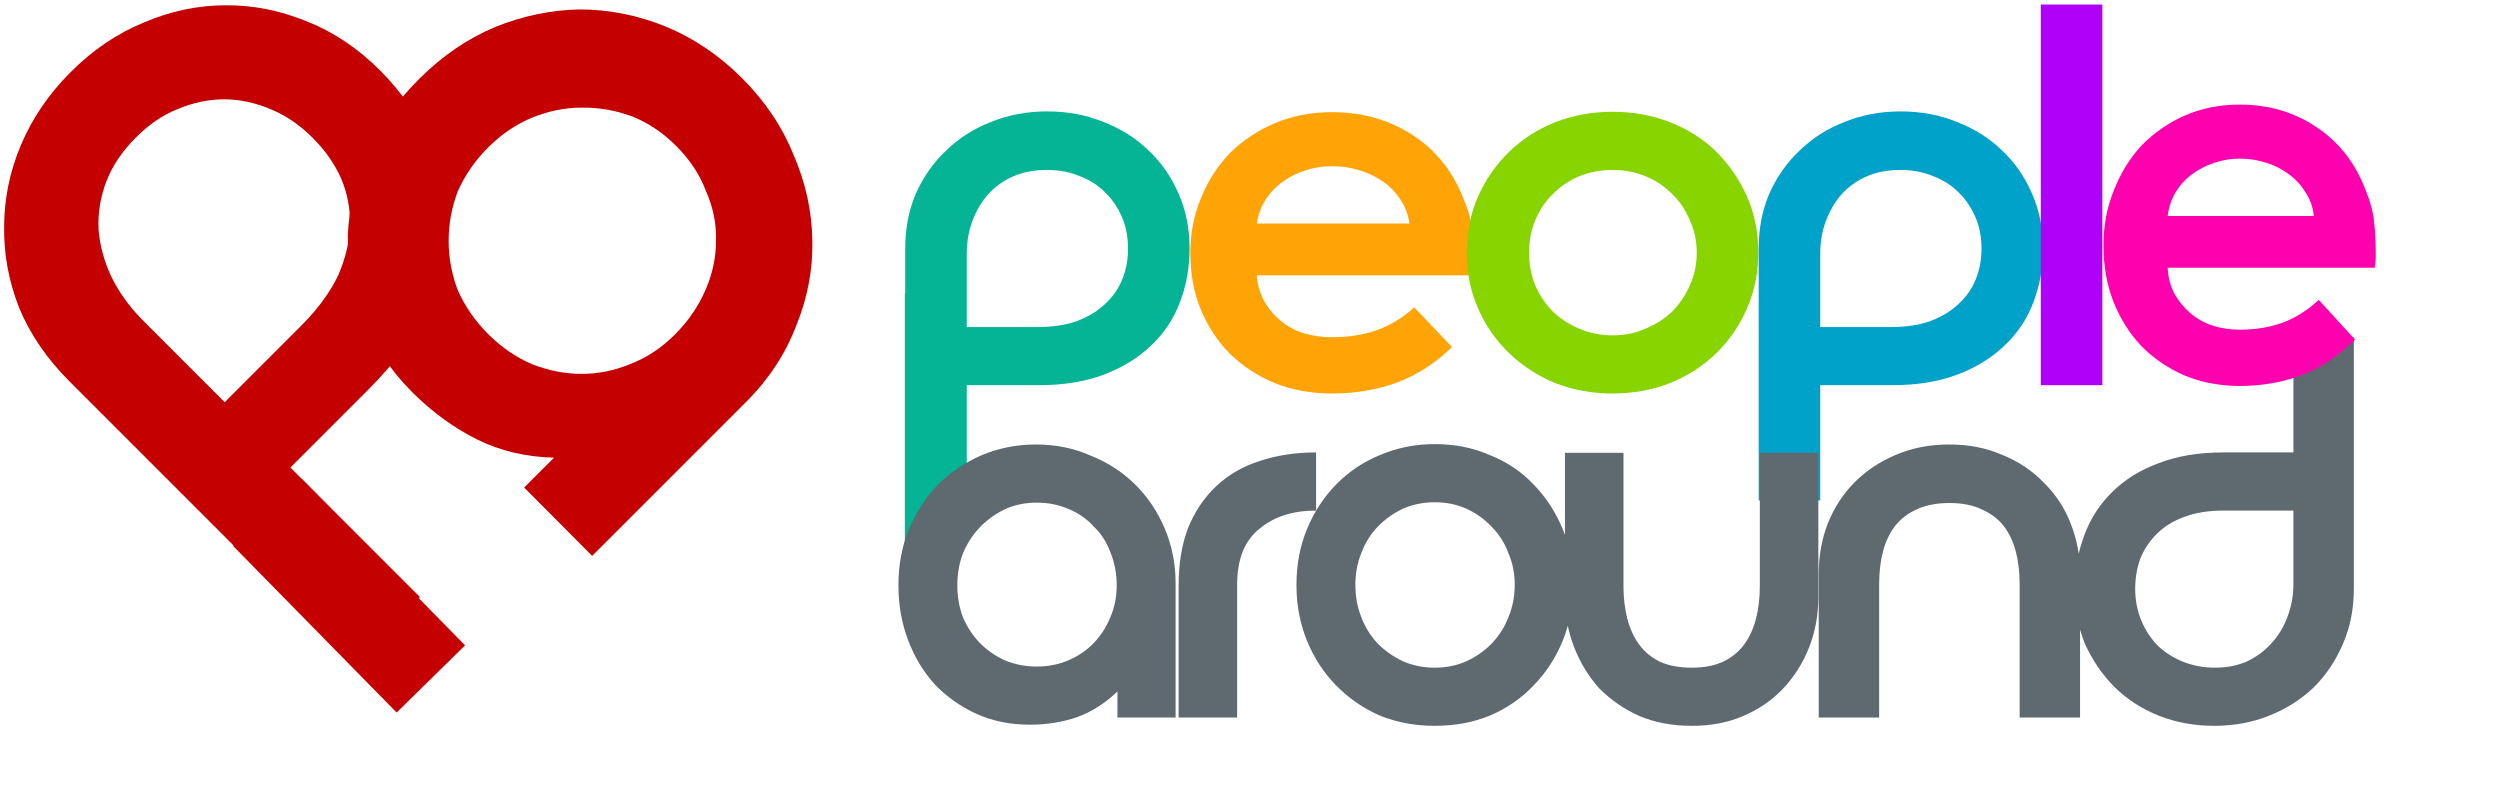
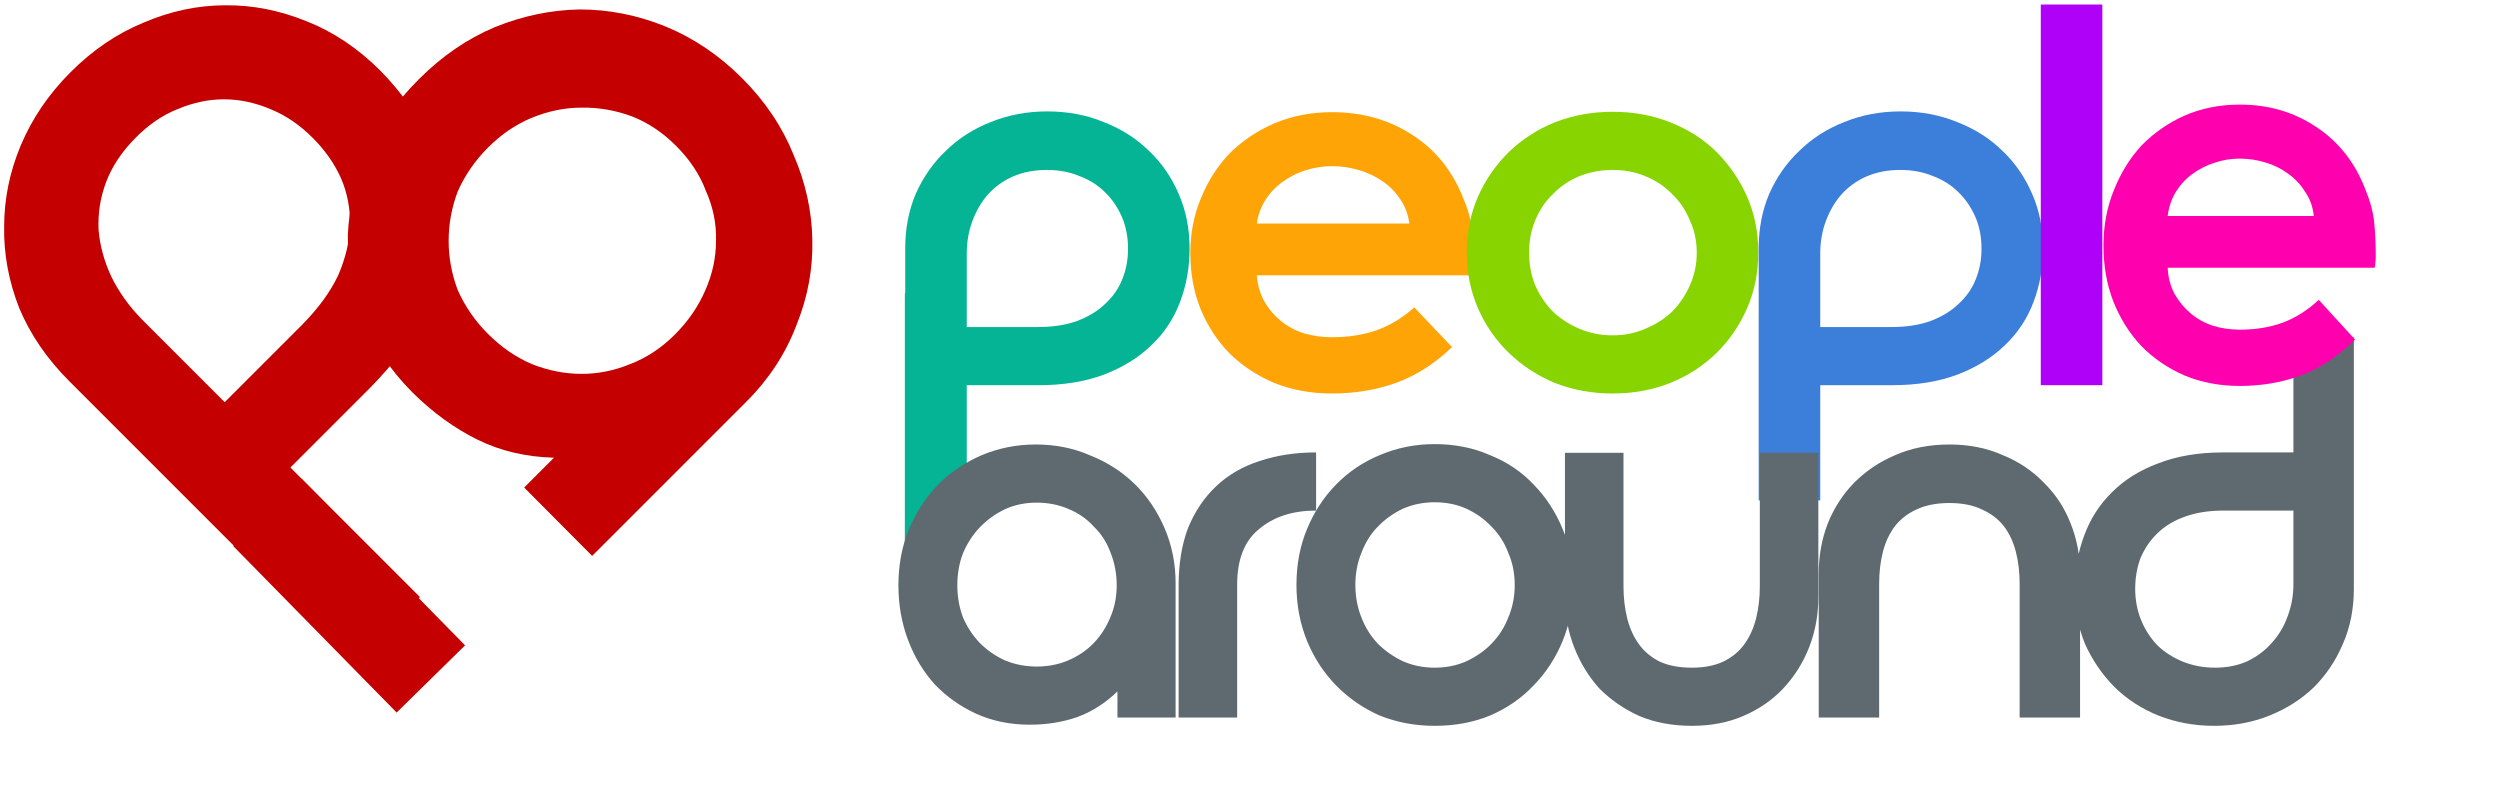
<svg xmlns="http://www.w3.org/2000/svg" viewBox="0 0 662 214" role="img" aria-label="Peoplearound">
  <style>.ar{fill:#5e6a6f}@media(prefers-color-scheme:dark){.ar{fill:#d7e2e6}}</style>
  <path fill="#c50000" d="m59.5 106.5l20.6-20.6q6.4-6.5 9.5-13.1 2.9-6.8 3.1-13.1 0.1-6.7-2.4-12.5-2.6-5.8-7.5-10.7-5.2-5.2-11.2-7.6-6.1-2.6-12.3-2.6-6.1 0-12.3 2.6-6 2.4-11.1 7.6-5.4 5.4-7.8 11.7-2.3 6.1-2 12.6 0.5 6.3 3.4 12.5 3 6.1 8.1 11.3zm33.9 69.5l-75-75q-8.9-8.9-13.3-19.4-4.2-10.7-4-21.6 0-11 4.4-21.5 4.5-10.7 13.2-19.4 8.8-8.8 19.3-13.1 10.7-4.6 21.7-4.6 10.8-0.1 21.4 4.2 10.7 4.2 19.6 13.1 8.4 8.5 13.1 18.7 4.7 10.2 4.7 21.2 0 11-5.1 22.5-5 11.2-15.8 22l-20.7 20.7 34.3 34.3z" />
  <path fill="#c50000" fill-rule="evenodd" d="m123.15 170.89l-18.12 17.79-43.29-44.1 18.12-17.79z" />
  <path fill="#c50000" d="m129.2 88.4q5.3 5.3 11.6 8 6.6 2.6 13.2 2.6 6.6 0 12.9-2.6 6.5-2.5 11.8-7.8 5.3-5.3 8.1-11.8 2.8-6.4 2.8-13 0.2-6.8-2.7-13.3-2.4-6.4-7.9-11.9-5.3-5.3-11.7-7.8-6.5-2.4-13.3-2.3-6.6 0-13.2 2.7-6.3 2.6-11.6 7.9-5.1 5.1-8 11.6-2.4 6.4-2.4 13.1 0 6.6 2.4 13 2.9 6.5 8 11.6zm27.6 58.8l-18-18.1 7.9-7.9q-11.2-0.3-20.3-4.8-9.1-4.5-17.1-12.4-9.1-9.1-13.2-19.9-4.1-10.7-4-21.8 0.5-11.1 5.1-21.7 4.8-10.8 13.8-19.7 9.1-9.1 20-13.7 11.1-4.5 22.5-4.7 11.6 0 22.7 4.5 11.2 4.6 20.3 13.7 9.1 9.1 13.6 20.2 4.8 11.1 5 22.5 0.3 11.6-4.2 22.7-4.3 11.3-13.2 20.2z" />
  <path fill="#04b495" d="m256 86.6h18.8q6 0 10.4-1.6 4.5-1.7 7.4-4.5 3.1-2.8 4.6-6.6 1.5-3.7 1.5-8 0-4.7-1.6-8.4-1.7-3.9-4.5-6.6-2.8-2.8-6.8-4.3-3.9-1.6-8.6-1.6-4.9 0-8.9 1.7-3.9 1.7-6.7 4.8-2.6 3-4.1 7-1.5 4-1.5 8.7zm-16.3 45.9v-66.7q0-7.9 2.8-14.5 3-6.7 8-11.4 5-4.9 11.9-7.6 6.9-2.8 14.9-2.8 8.1 0 14.9 2.8 7 2.7 12 7.6 5 4.7 7.9 11.4 2.9 6.6 2.9 14.5 0 7.5-2.5 14.1-2.5 6.7-7.6 11.5-5 4.9-12.6 7.8-7.4 2.8-17.3 2.8h-19v30.5z" />
  <path fill="#ffa406" d="m332.8 59.2h40.4q-0.5-3.7-2.4-6.4-1.9-2.9-4.7-4.8-2.9-2-6.4-3-3.4-1-7-1-3.5 0-7 1.1-3.2 1-6 3-2.7 1.9-4.6 4.8-1.8 2.9-2.3 6.3zm41.7 22.2l10 10.5q-6.6 6.4-14.6 9.4-8 2.9-17.2 2.9-8.3 0-15.3-2.8-6.8-2.9-11.8-7.8-4.9-5-7.7-11.8-2.7-6.7-2.7-14.8 0-7.8 2.8-14.5 2.8-6.9 7.7-12 5.1-5 11.9-7.9 7-2.9 15.1-2.9 11.9 0 21.1 5.9 9.3 5.9 13.6 16.7 2 4.6 2.4 8.7 0.4 4 0.4 8.9 0 0.7-0.1 1.6 0 0.7-0.2 1.4h-57.1q0.3 3.9 2 6.9 1.7 3 4.4 5.2 2.7 2.2 6.2 3.3 3.6 1 7.3 1 6.4 0 11.7-1.8 5.4-1.9 10.1-6.1z" />
  <path fill="#87d400" d="m427 88.8q4.8 0 8.8-1.8 4.1-1.7 7.1-4.6 2.9-3 4.6-6.9 1.8-4 1.8-8.6 0-4.6-1.8-8.5-1.7-4.1-4.6-6.9-3-3.1-7.1-4.8-4-1.7-8.8-1.7-4.7 0-8.9 1.7-4 1.7-7 4.8-2.9 2.8-4.6 6.9-1.6 3.9-1.6 8.5 0 4.6 1.6 8.6 1.7 3.9 4.6 6.9 3 2.9 7 4.6 4.2 1.8 8.9 1.8zm-38.6-21.9q0-8.1 3-14.9 3-6.7 8.2-11.8 5.2-5 12.1-7.8 7.2-2.8 15.3-2.8 8.3 0 15.3 2.8 7.1 2.8 12.2 7.8 5.1 5.1 8.1 11.8 3 6.8 3 14.9 0 7.9-3 14.8-3 6.8-8.1 11.8-5.1 5-12.2 7.9-7 2.8-15.3 2.8-8.1 0-15.3-2.8-6.9-2.9-12.1-7.9-5.2-5-8.2-11.8-3-6.9-3-14.8z" />
-   <path fill="#00a2ca" d="m482 86.6h18.8q6 0 10.4-1.6 4.5-1.7 7.4-4.5 3.1-2.8 4.6-6.6 1.5-3.7 1.5-8 0-4.7-1.6-8.4-1.7-3.9-4.5-6.6-2.8-2.8-6.8-4.3-3.9-1.6-8.6-1.6-4.9 0-8.9 1.7-3.9 1.7-6.7 4.8-2.6 3-4.1 7-1.5 4-1.5 8.7zm-16.3 45.9v-66.7q0-7.9 2.8-14.5 3-6.7 8-11.4 5-4.9 11.9-7.6 6.9-2.8 14.9-2.8 8.1 0 14.9 2.8 7 2.7 12 7.6 5 4.7 7.9 11.4 2.9 6.6 2.9 14.5 0 7.5-2.5 14.1-2.5 6.7-7.6 11.5-5 4.9-12.6 7.8-7.4 2.8-17.3 2.8h-19v30.5z" />
+   <path fill="#3b7fda" d="m482 86.6h18.8q6 0 10.4-1.6 4.5-1.7 7.4-4.5 3.1-2.8 4.6-6.6 1.5-3.7 1.5-8 0-4.7-1.6-8.4-1.7-3.9-4.5-6.6-2.8-2.8-6.8-4.3-3.9-1.6-8.6-1.6-4.9 0-8.9 1.7-3.9 1.7-6.7 4.8-2.6 3-4.1 7-1.5 4-1.5 8.7zm-16.3 45.9v-66.7q0-7.9 2.8-14.5 3-6.7 8-11.4 5-4.9 11.9-7.6 6.9-2.8 14.9-2.8 8.1 0 14.9 2.8 7 2.7 12 7.6 5 4.7 7.9 11.4 2.9 6.6 2.9 14.5 0 7.5-2.5 14.1-2.5 6.7-7.6 11.5-5 4.9-12.6 7.8-7.4 2.8-17.3 2.8h-19v30.5z" />
  <path fill="#af00f8" d="m540.4 102v-100.8h16.3v100.8z" />
  <path fill="#04b495" d="m239.6 149v-71.3h14.5v71.3z" />
  <path class="ar" d="m274.5 176.5q4.5 0 8.3-1.6 4-1.7 6.8-4.6 2.8-2.9 4.4-6.8 1.7-3.9 1.7-8.5 0-4.6-1.6-8.6-1.5-4.1-4.4-6.9-2.8-3.1-6.7-4.7-3.9-1.7-8.5-1.7-4.5 0-8.3 1.7-3.8 1.8-6.7 4.8-2.8 2.9-4.5 6.9-1.5 3.9-1.5 8.5 0 4.5 1.5 8.5 1.7 3.9 4.5 6.8 2.9 2.9 6.7 4.6 3.9 1.6 8.3 1.6zm36.8 13.5h-15.4v-6.9q-4.9 4.7-10.7 6.8-5.8 2-12.5 2-7.8 0-14.2-2.9-6.3-2.9-11-7.8-4.5-5-7-11.6-2.6-6.8-2.6-14.6 0-7.9 2.7-14.7 2.8-6.7 7.6-11.8 5-5 11.6-7.9 6.8-2.9 14.5-2.9 7.8 0 14.4 2.9 6.8 2.7 11.8 7.6 5 4.9 7.9 11.7 2.9 6.8 2.9 14.5zm0.8 0v-35q0-8.6 2.5-15.2 2.7-6.6 7.5-11.1 4.8-4.5 11.4-6.6 6.8-2.3 15-2.3v15.4q-9.3 0-15.1 4.9-5.8 4.7-5.8 14.7v35.2zm67.8-13.2q4.6 0 8.4-1.7 3.9-1.8 6.7-4.7 2.9-3 4.4-6.9 1.7-4 1.7-8.6 0-4.6-1.7-8.5-1.5-4-4.4-6.9-2.8-3-6.7-4.8-3.8-1.7-8.4-1.7-4.5 0-8.4 1.7-3.8 1.8-6.7 4.8-2.8 2.9-4.3 6.9-1.6 3.9-1.6 8.5 0 4.6 1.6 8.6 1.5 3.9 4.3 6.9 2.9 2.9 6.7 4.7 3.9 1.7 8.4 1.7zm-36.6-21.9q0-8.1 2.8-14.8 2.8-6.8 7.7-11.8 5-5.1 11.6-7.8 6.8-2.9 14.5-2.9 8 0 14.6 2.9 6.8 2.7 11.6 7.8 4.9 5 7.7 11.8 2.8 6.7 2.8 14.8 0 7.9-2.8 14.8-2.8 6.8-7.7 11.8-4.8 5.1-11.6 8-6.6 2.7-14.6 2.7-7.7 0-14.5-2.7-6.6-2.9-11.6-8-4.9-5-7.7-11.8-2.8-6.9-2.8-14.8zm71.1 3.2v-38.2h15.5v35.4q0 4.5 1 8.5 1 3.9 3.1 6.8 2.1 2.9 5.5 4.6 3.5 1.6 8.5 1.6 4.9 0 8.3-1.6 3.5-1.7 5.6-4.6 2.1-2.9 3.1-6.8 1-4 1-8.5v-35.4h15.5v38.2q0 7-2.4 13.2-2.4 6.2-6.9 11-4.3 4.6-10.6 7.3-6 2.6-13.6 2.6-7.7 0-13.9-2.6-6-2.7-10.6-7.3-4.3-4.8-6.7-11-2.4-6.2-2.4-13.2zm67.2 31.9v-38.1q0-7.1 2.4-13.3 2.5-6.2 7-10.8 4.7-4.7 10.9-7.3 6.4-2.8 14.3-2.8 7.8 0 14.1 2.8 6.4 2.6 10.9 7.3 4.7 4.6 7.1 10.8 2.5 6.2 2.5 13.3v38.1h-16v-35.4q0-4.6-1-8.5-1-3.9-3.2-6.8-2.2-2.8-5.8-4.4-3.5-1.7-8.6-1.7-5.1 0-8.7 1.7-3.5 1.6-5.7 4.4-2.2 2.9-3.2 6.8-1 3.9-1 8.5v35.4zm125.7-54.8h-18.5q-5.8 0-10.2 1.6-4.3 1.5-7.3 4.4-2.9 2.8-4.5 6.6-1.4 3.8-1.4 8.1 0 4.5 1.6 8.4 1.6 3.8 4.3 6.6 2.8 2.7 6.7 4.3 4 1.6 8.5 1.6 4.8 0 8.6-1.7 3.9-1.9 6.5-4.9 2.8-3.1 4.2-7.1 1.5-4 1.5-8.5zm16-45.9v66.6q0 8-2.9 14.6-2.8 6.6-7.7 11.5-5 4.8-11.8 7.5-6.7 2.7-14.6 2.7-7.8 0-14.7-2.7-6.7-2.7-11.6-7.5-4.9-4.9-7.9-11.5-2.7-6.6-2.7-14.6 0-7.4 2.5-14.1 2.4-6.6 7.4-11.5 4.9-4.9 12.2-7.6 7.4-2.9 17.2-2.9h18.6v-30.5z" />
  <path fill="#ff00ae" d="m574 57.2h38.7q-0.4-3.7-2.3-6.4-1.8-2.9-4.5-4.8-2.7-2-6.1-3-3.3-1-6.7-1-3.5 0-6.7 1.1-3.2 1-5.9 3-2.6 1.9-4.4 4.8-1.7 2.9-2.1 6.3zm40 22.2l9.6 10.5q-6.3 6.4-14 9.4-7.7 2.9-16.5 2.9-8 0-14.7-2.8-6.6-2.9-11.4-7.8-4.7-5-7.4-11.8-2.6-6.7-2.6-14.8 0-7.8 2.7-14.5 2.7-6.9 7.4-12 4.9-5 11.4-7.9 6.7-2.9 14.6-2.9 11.4 0 20.2 5.9 9 5.9 13.1 16.7 1.9 4.6 2.3 8.7 0.4 4 0.4 8.9 0 0.7-0.1 1.6 0 0.7-0.2 1.4h-54.8q0.2 3.9 1.8 6.9 1.7 3 4.3 5.2 2.6 2.2 6 3.3 3.4 1 7 1 6.1 0 11.2-1.8 5.2-1.9 9.7-6.1z" />
</svg>
